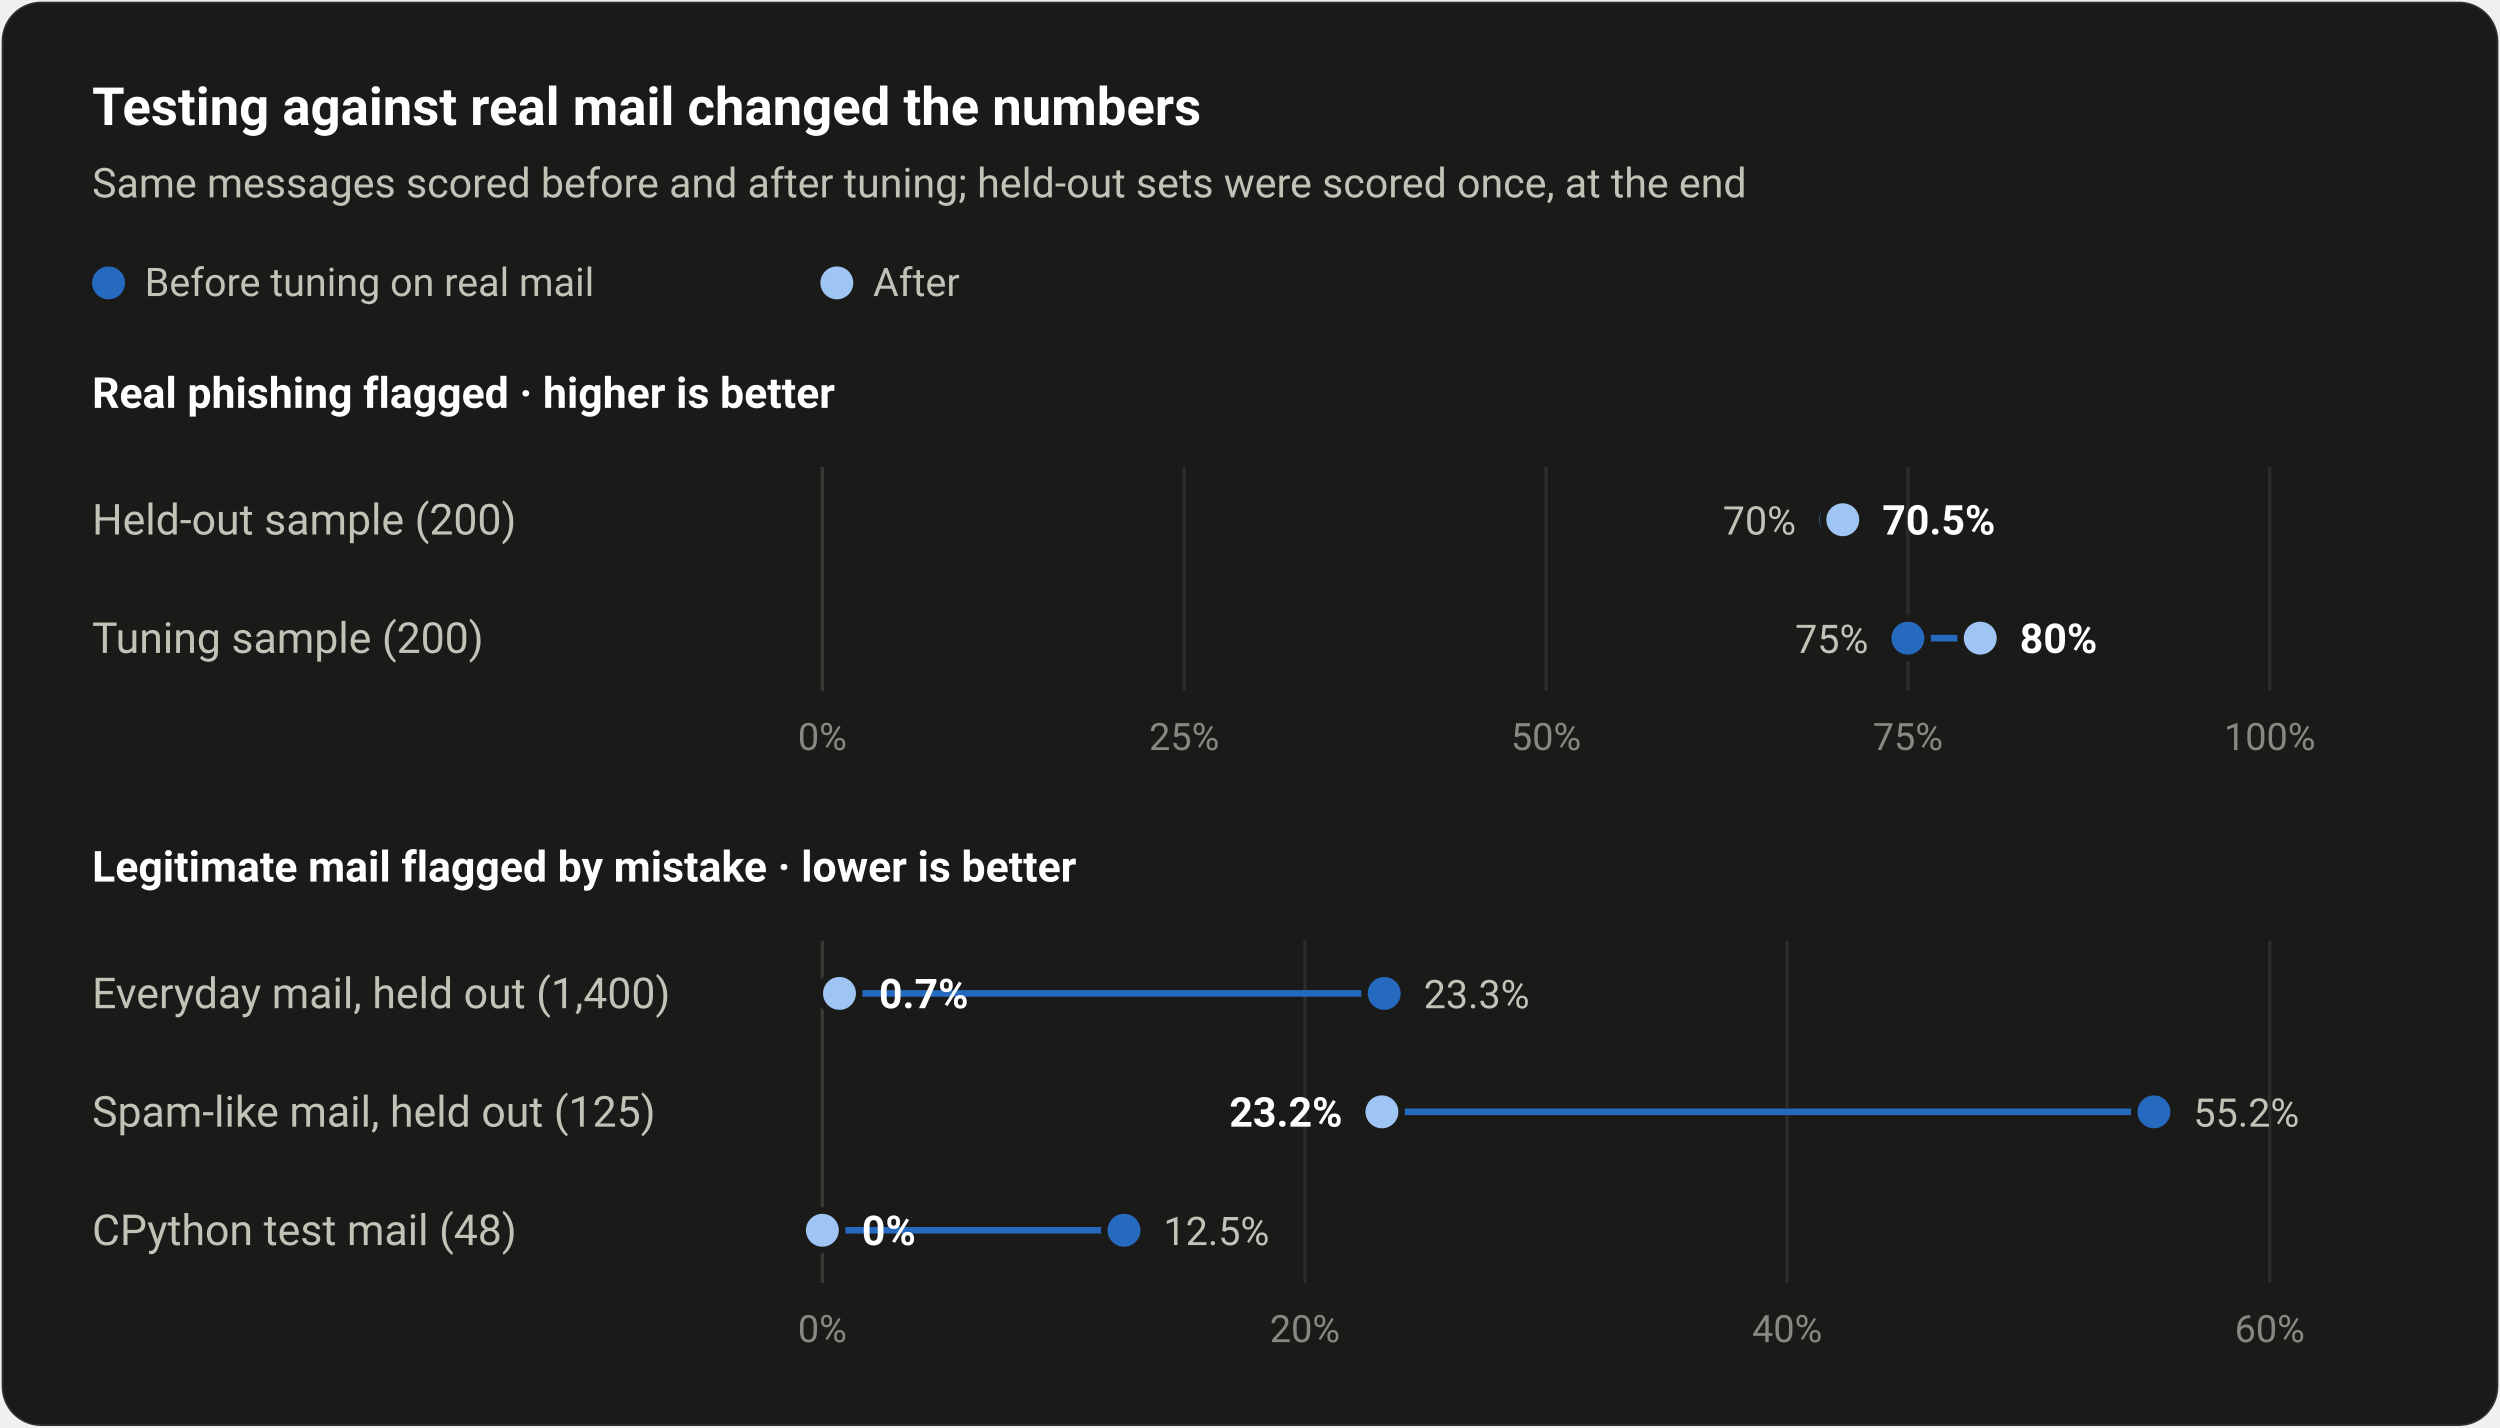
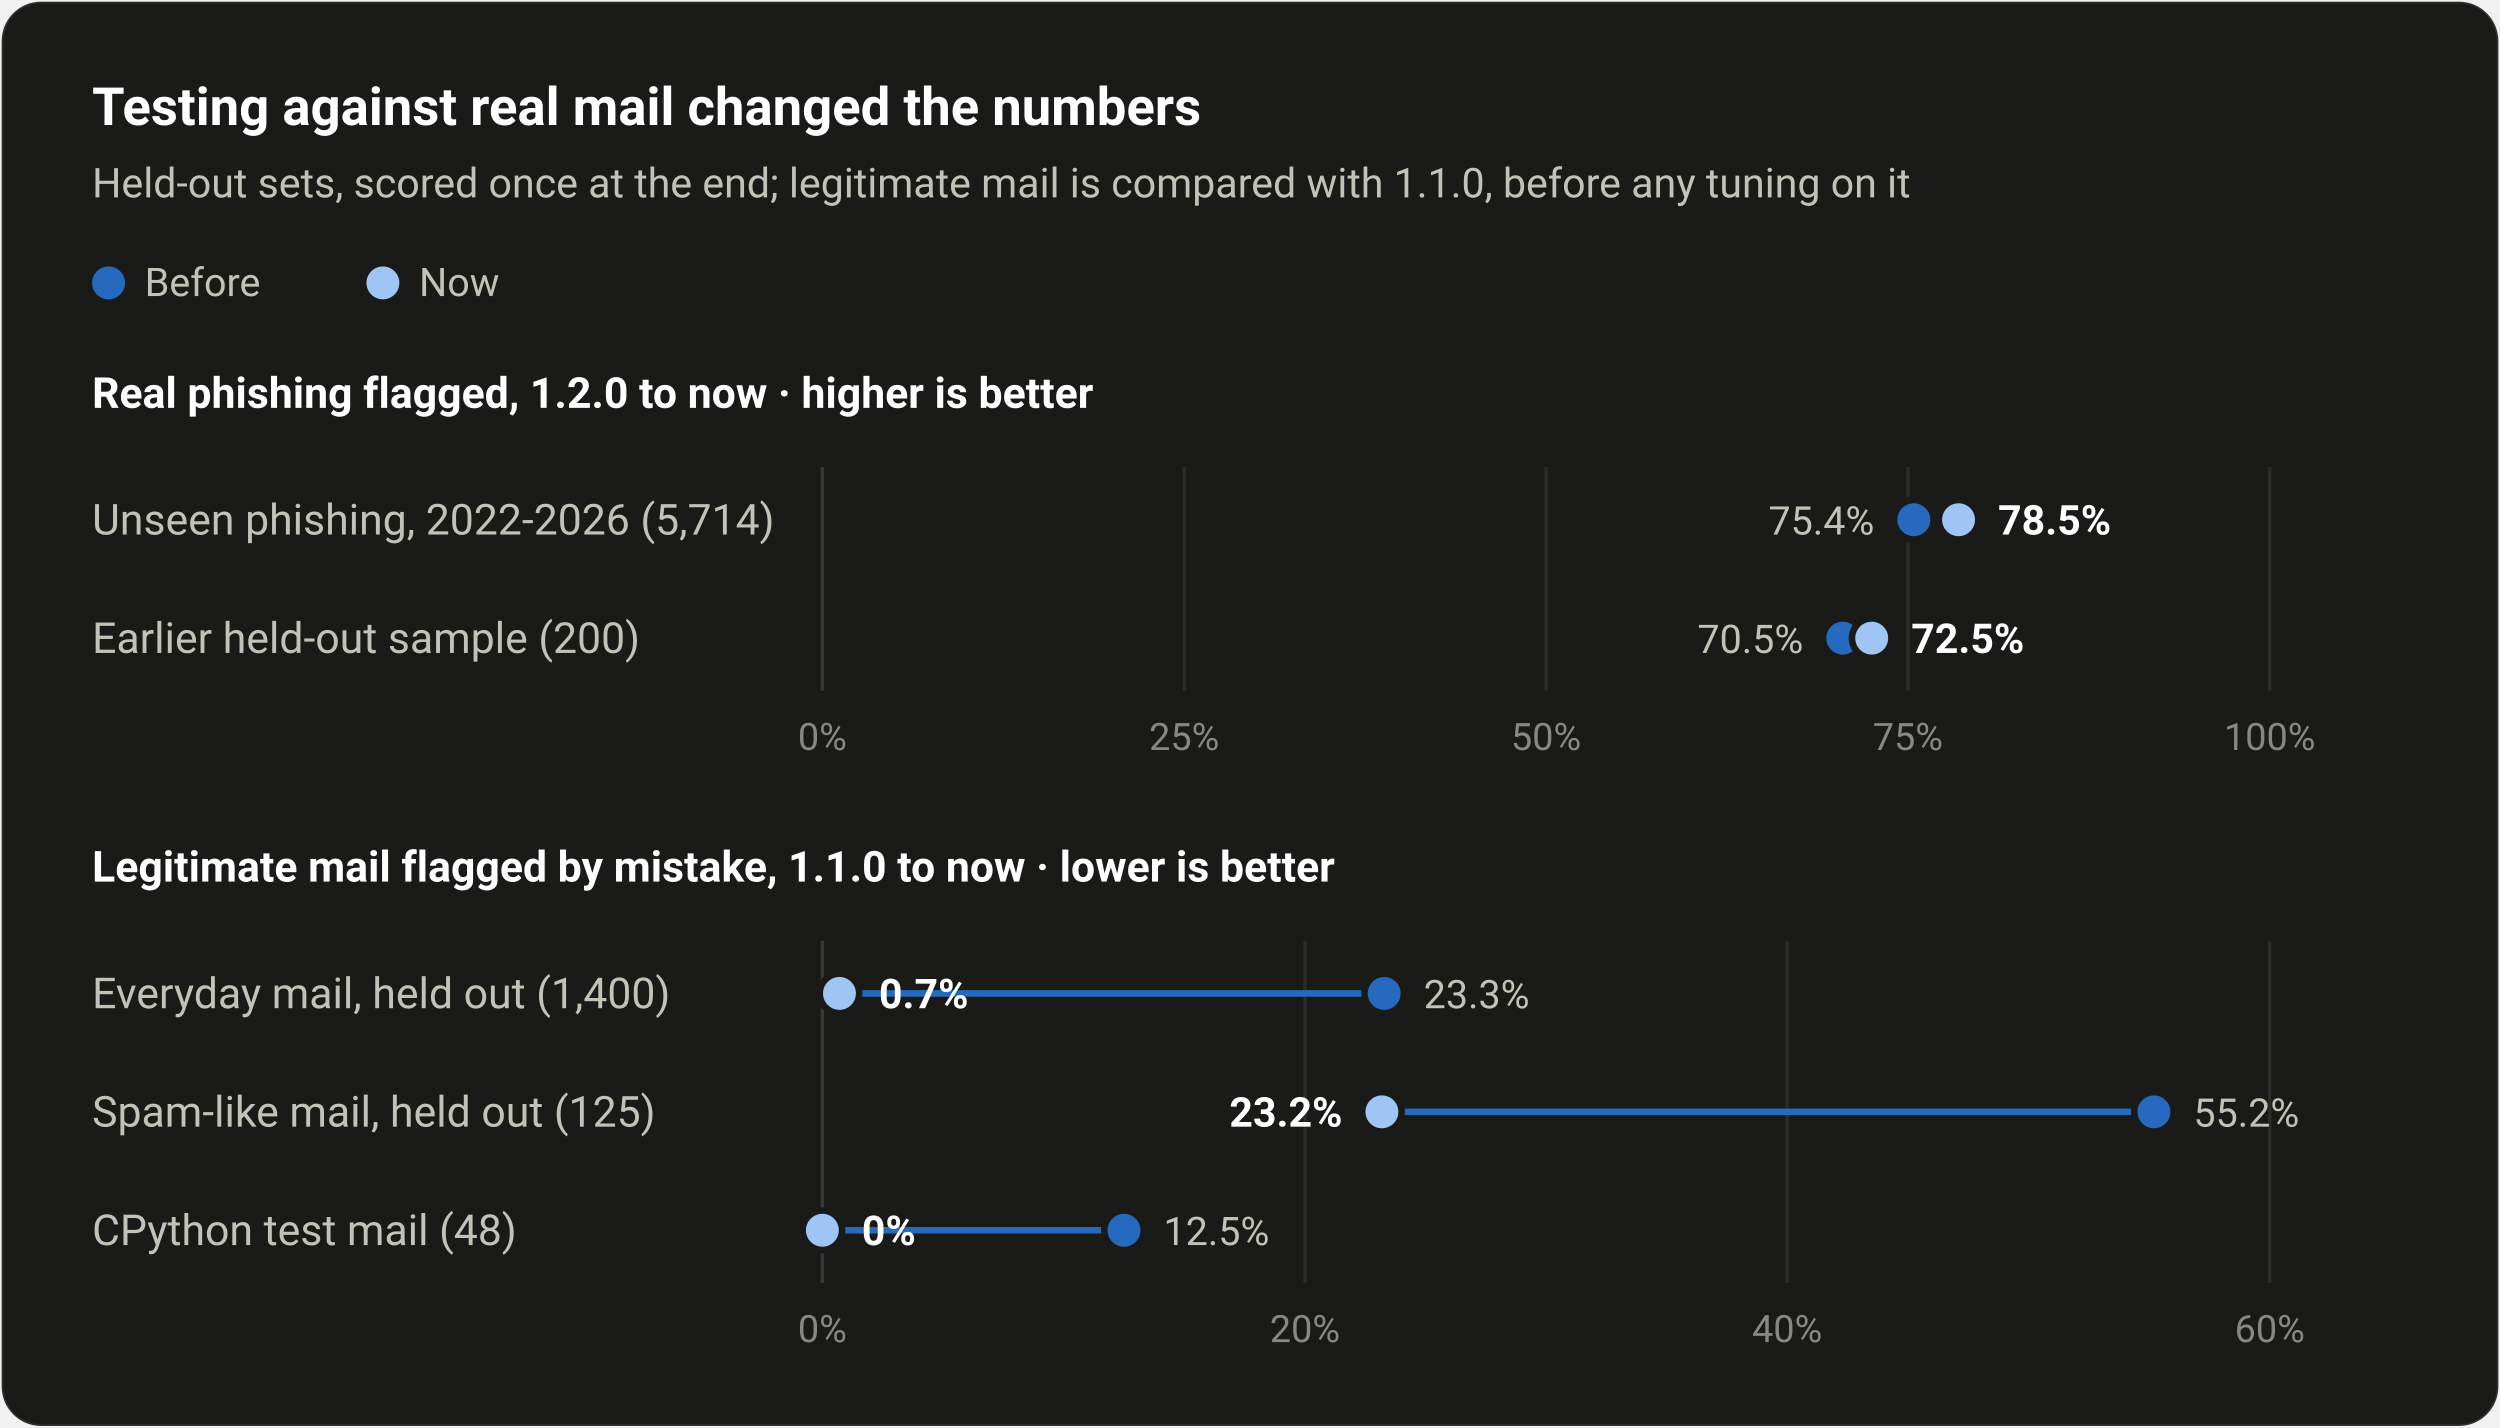
<svg xmlns="http://www.w3.org/2000/svg" width="760" height="434" viewBox="0 0 760 434" font-family="system-ui,-apple-system,'Segoe UI',Roboto,sans-serif" role="img" aria-label="Testing against real mail changed the numbers">
  <rect x="0.5" y="0.5" width="759" height="433" rx="12" fill="#1a1a19" stroke="rgba(255,255,255,0.10)" />
  <text x="28.0" y="38.0" fill="#ffffff" font-size="16" font-weight="600" text-anchor="start">Testing against real mail changed the numbers</text>
-   <text x="28.0" y="60.0" fill="#c3c2b7" font-size="12.5" font-weight="400" text-anchor="start">Same messages scored before and after tuning; held-out sets were scored once, at the end</text>
+   <text x="28.0" y="60.0" fill="#c3c2b7" font-size="12.5" font-weight="400" text-anchor="start">Held-out sets, scored once at the end; legitimate mail is compared with 1.1.0, before any tuning on it</text>
  <circle cx="33.0" cy="86.0" r="5" fill="#256abf" />
-   <text x="44.0" y="90.0" fill="#c3c2b7" font-size="12" font-weight="400" text-anchor="start">Before tuning on real mail</text>
-   <circle cx="254.4" cy="86.0" r="5" fill="#9ec5f4" />
-   <text x="265.4" y="90.0" fill="#c3c2b7" font-size="12" font-weight="400" text-anchor="start">After</text>
-   <text x="28.0" y="124.0" fill="#ffffff" font-size="13" font-weight="600" text-anchor="start">Real phishing flagged · higher is better</text>
+   <text x="44.0" y="90.0" fill="#c3c2b7" font-size="12" font-weight="400" text-anchor="start">Before</text>
+   <circle cx="116.4" cy="86.0" r="5" fill="#9ec5f4" />
+   <text x="127.4" y="90.0" fill="#c3c2b7" font-size="12" font-weight="400" text-anchor="start">Now</text>
+   <text x="28.0" y="124.0" fill="#ffffff" font-size="13" font-weight="600" text-anchor="start">Real phishing flagged, 1.2.0 to now · higher is better</text>
  <line x1="250.0" y1="142.0" x2="250.0" y2="210.0" stroke="#383835" stroke-width="1" />
  <text x="250.0" y="228.0" fill="#898781" font-size="11.5" font-weight="400" text-anchor="middle">0%</text>
  <line x1="360.0" y1="142.0" x2="360.0" y2="210.0" stroke="#2c2c2a" stroke-width="1" />
  <text x="360.0" y="228.0" fill="#898781" font-size="11.5" font-weight="400" text-anchor="middle">25%</text>
  <line x1="470.0" y1="142.0" x2="470.0" y2="210.0" stroke="#2c2c2a" stroke-width="1" />
  <text x="470.0" y="228.0" fill="#898781" font-size="11.5" font-weight="400" text-anchor="middle">50%</text>
  <line x1="580.0" y1="142.0" x2="580.0" y2="210.0" stroke="#2c2c2a" stroke-width="1" />
  <text x="580.0" y="228.0" fill="#898781" font-size="11.5" font-weight="400" text-anchor="middle">75%</text>
  <line x1="690.0" y1="142.0" x2="690.0" y2="210.0" stroke="#2c2c2a" stroke-width="1" />
  <text x="690.0" y="228.0" fill="#898781" font-size="11.5" font-weight="400" text-anchor="middle">100%</text>
-   <text x="28.0" y="162.5" fill="#c3c2b7" font-size="13" font-weight="400" text-anchor="start">Held-out sample (200)</text>
-   <line x1="558.0" y1="158.0" x2="560.2" y2="158.0" stroke="#256abf" stroke-width="2" stroke-linecap="round" />
-   <circle cx="558.0" cy="158.0" r="6" fill="#256abf" stroke="#1a1a19" stroke-width="2" />
-   <circle cx="560.2" cy="158.0" r="6" fill="#9ec5f4" stroke="#1a1a19" stroke-width="2" />
-   <text x="546.0" y="162.5" fill="#c3c2b7" font-size="12" font-weight="400" text-anchor="end">70%</text>
-   <text x="572.2" y="162.5" fill="#ffffff" font-size="12.5" font-weight="600" text-anchor="start">70.5%</text>
-   <text x="28.0" y="198.5" fill="#c3c2b7" font-size="13" font-weight="400" text-anchor="start">Tuning sample (200)</text>
-   <line x1="580.0" y1="194.0" x2="602.0" y2="194.0" stroke="#256abf" stroke-width="2" stroke-linecap="round" />
-   <circle cx="580.0" cy="194.0" r="6" fill="#256abf" stroke="#1a1a19" stroke-width="2" />
-   <circle cx="602.0" cy="194.0" r="6" fill="#9ec5f4" stroke="#1a1a19" stroke-width="2" />
-   <text x="568.0" y="198.5" fill="#c3c2b7" font-size="12" font-weight="400" text-anchor="end">75%</text>
-   <text x="614.0" y="198.5" fill="#ffffff" font-size="12.5" font-weight="600" text-anchor="start">80%</text>
-   <text x="28.0" y="268.0" fill="#ffffff" font-size="13" font-weight="600" text-anchor="start">Legitimate mail flagged by mistake · lower is better</text>
+   <text x="28.0" y="162.5" fill="#c3c2b7" font-size="13" font-weight="400" text-anchor="start">Unseen phishing, 2022-2026 (5,714)</text>
+   <line x1="581.8" y1="158.0" x2="595.4" y2="158.0" stroke="#256abf" stroke-width="2" stroke-linecap="round" />
+   <circle cx="581.8" cy="158.0" r="6" fill="#256abf" stroke="#1a1a19" stroke-width="2" />
+   <circle cx="595.4" cy="158.0" r="6" fill="#9ec5f4" stroke="#1a1a19" stroke-width="2" />
+   <text x="569.8" y="162.5" fill="#c3c2b7" font-size="12" font-weight="400" text-anchor="end">75.4%</text>
+   <text x="607.4" y="162.5" fill="#ffffff" font-size="12.5" font-weight="600" text-anchor="start">78.5%</text>
+   <text x="28.0" y="198.5" fill="#c3c2b7" font-size="13" font-weight="400" text-anchor="start">Earlier held-out sample (200)</text>
+   <line x1="560.2" y1="194.0" x2="569.0" y2="194.0" stroke="#256abf" stroke-width="2" stroke-linecap="round" />
+   <circle cx="560.2" cy="194.0" r="6" fill="#256abf" stroke="#1a1a19" stroke-width="2" />
+   <circle cx="569.0" cy="194.0" r="6" fill="#9ec5f4" stroke="#1a1a19" stroke-width="2" />
+   <text x="548.2" y="198.5" fill="#c3c2b7" font-size="12" font-weight="400" text-anchor="end">70.5%</text>
+   <text x="581.0" y="198.5" fill="#ffffff" font-size="12.5" font-weight="600" text-anchor="start">72.5%</text>
+   <text x="28.0" y="268.0" fill="#ffffff" font-size="13" font-weight="600" text-anchor="start">Legitimate mail flagged by mistake, 1.1.0 to now · lower is better</text>
  <line x1="250.0" y1="286.0" x2="250.0" y2="390.0" stroke="#383835" stroke-width="1" />
  <text x="250.0" y="408.0" fill="#898781" font-size="11.5" font-weight="400" text-anchor="middle">0%</text>
  <line x1="396.7" y1="286.0" x2="396.7" y2="390.0" stroke="#2c2c2a" stroke-width="1" />
  <text x="396.7" y="408.0" fill="#898781" font-size="11.5" font-weight="400" text-anchor="middle">20%</text>
  <line x1="543.3" y1="286.0" x2="543.3" y2="390.0" stroke="#2c2c2a" stroke-width="1" />
  <text x="543.3" y="408.0" fill="#898781" font-size="11.5" font-weight="400" text-anchor="middle">40%</text>
  <line x1="690.0" y1="286.0" x2="690.0" y2="390.0" stroke="#2c2c2a" stroke-width="1" />
  <text x="690.0" y="408.0" fill="#898781" font-size="11.5" font-weight="400" text-anchor="middle">60%</text>
  <text x="28.0" y="306.5" fill="#c3c2b7" font-size="13" font-weight="400" text-anchor="start">Everyday mail, held out (1,400)</text>
  <line x1="420.8" y1="302.0" x2="255.2" y2="302.0" stroke="#256abf" stroke-width="2" stroke-linecap="round" />
  <circle cx="420.8" cy="302.0" r="6" fill="#256abf" stroke="#1a1a19" stroke-width="2" />
  <circle cx="255.2" cy="302.0" r="6" fill="#9ec5f4" stroke="#1a1a19" stroke-width="2" />
  <text x="432.8" y="306.5" fill="#c3c2b7" font-size="12" font-weight="400" text-anchor="start">23.3%</text>
  <text x="267.2" y="306.5" fill="#ffffff" font-size="12.5" font-weight="600" text-anchor="start">0.7%</text>
  <text x="28.0" y="342.5" fill="#c3c2b7" font-size="13" font-weight="400" text-anchor="start">Spam-like mail, held out (125)</text>
  <line x1="654.8" y1="338.0" x2="420.1" y2="338.0" stroke="#256abf" stroke-width="2" stroke-linecap="round" />
  <circle cx="654.8" cy="338.0" r="6" fill="#256abf" stroke="#1a1a19" stroke-width="2" />
  <circle cx="420.1" cy="338.0" r="6" fill="#9ec5f4" stroke="#1a1a19" stroke-width="2" />
  <text x="666.8" y="342.5" fill="#c3c2b7" font-size="12" font-weight="400" text-anchor="start">55.2%</text>
  <text x="408.1" y="342.5" fill="#ffffff" font-size="12.5" font-weight="600" text-anchor="end">23.2%</text>
  <text x="28.0" y="378.5" fill="#c3c2b7" font-size="13" font-weight="400" text-anchor="start">CPython test mail (48)</text>
  <line x1="341.7" y1="374.0" x2="250.0" y2="374.0" stroke="#256abf" stroke-width="2" stroke-linecap="round" />
  <circle cx="341.7" cy="374.0" r="6" fill="#256abf" stroke="#1a1a19" stroke-width="2" />
  <circle cx="250.0" cy="374.0" r="6" fill="#9ec5f4" stroke="#1a1a19" stroke-width="2" />
  <text x="353.7" y="378.5" fill="#c3c2b7" font-size="12" font-weight="400" text-anchor="start">12.5%</text>
  <text x="262.0" y="378.5" fill="#ffffff" font-size="12.5" font-weight="600" text-anchor="start">0%</text>
</svg>
